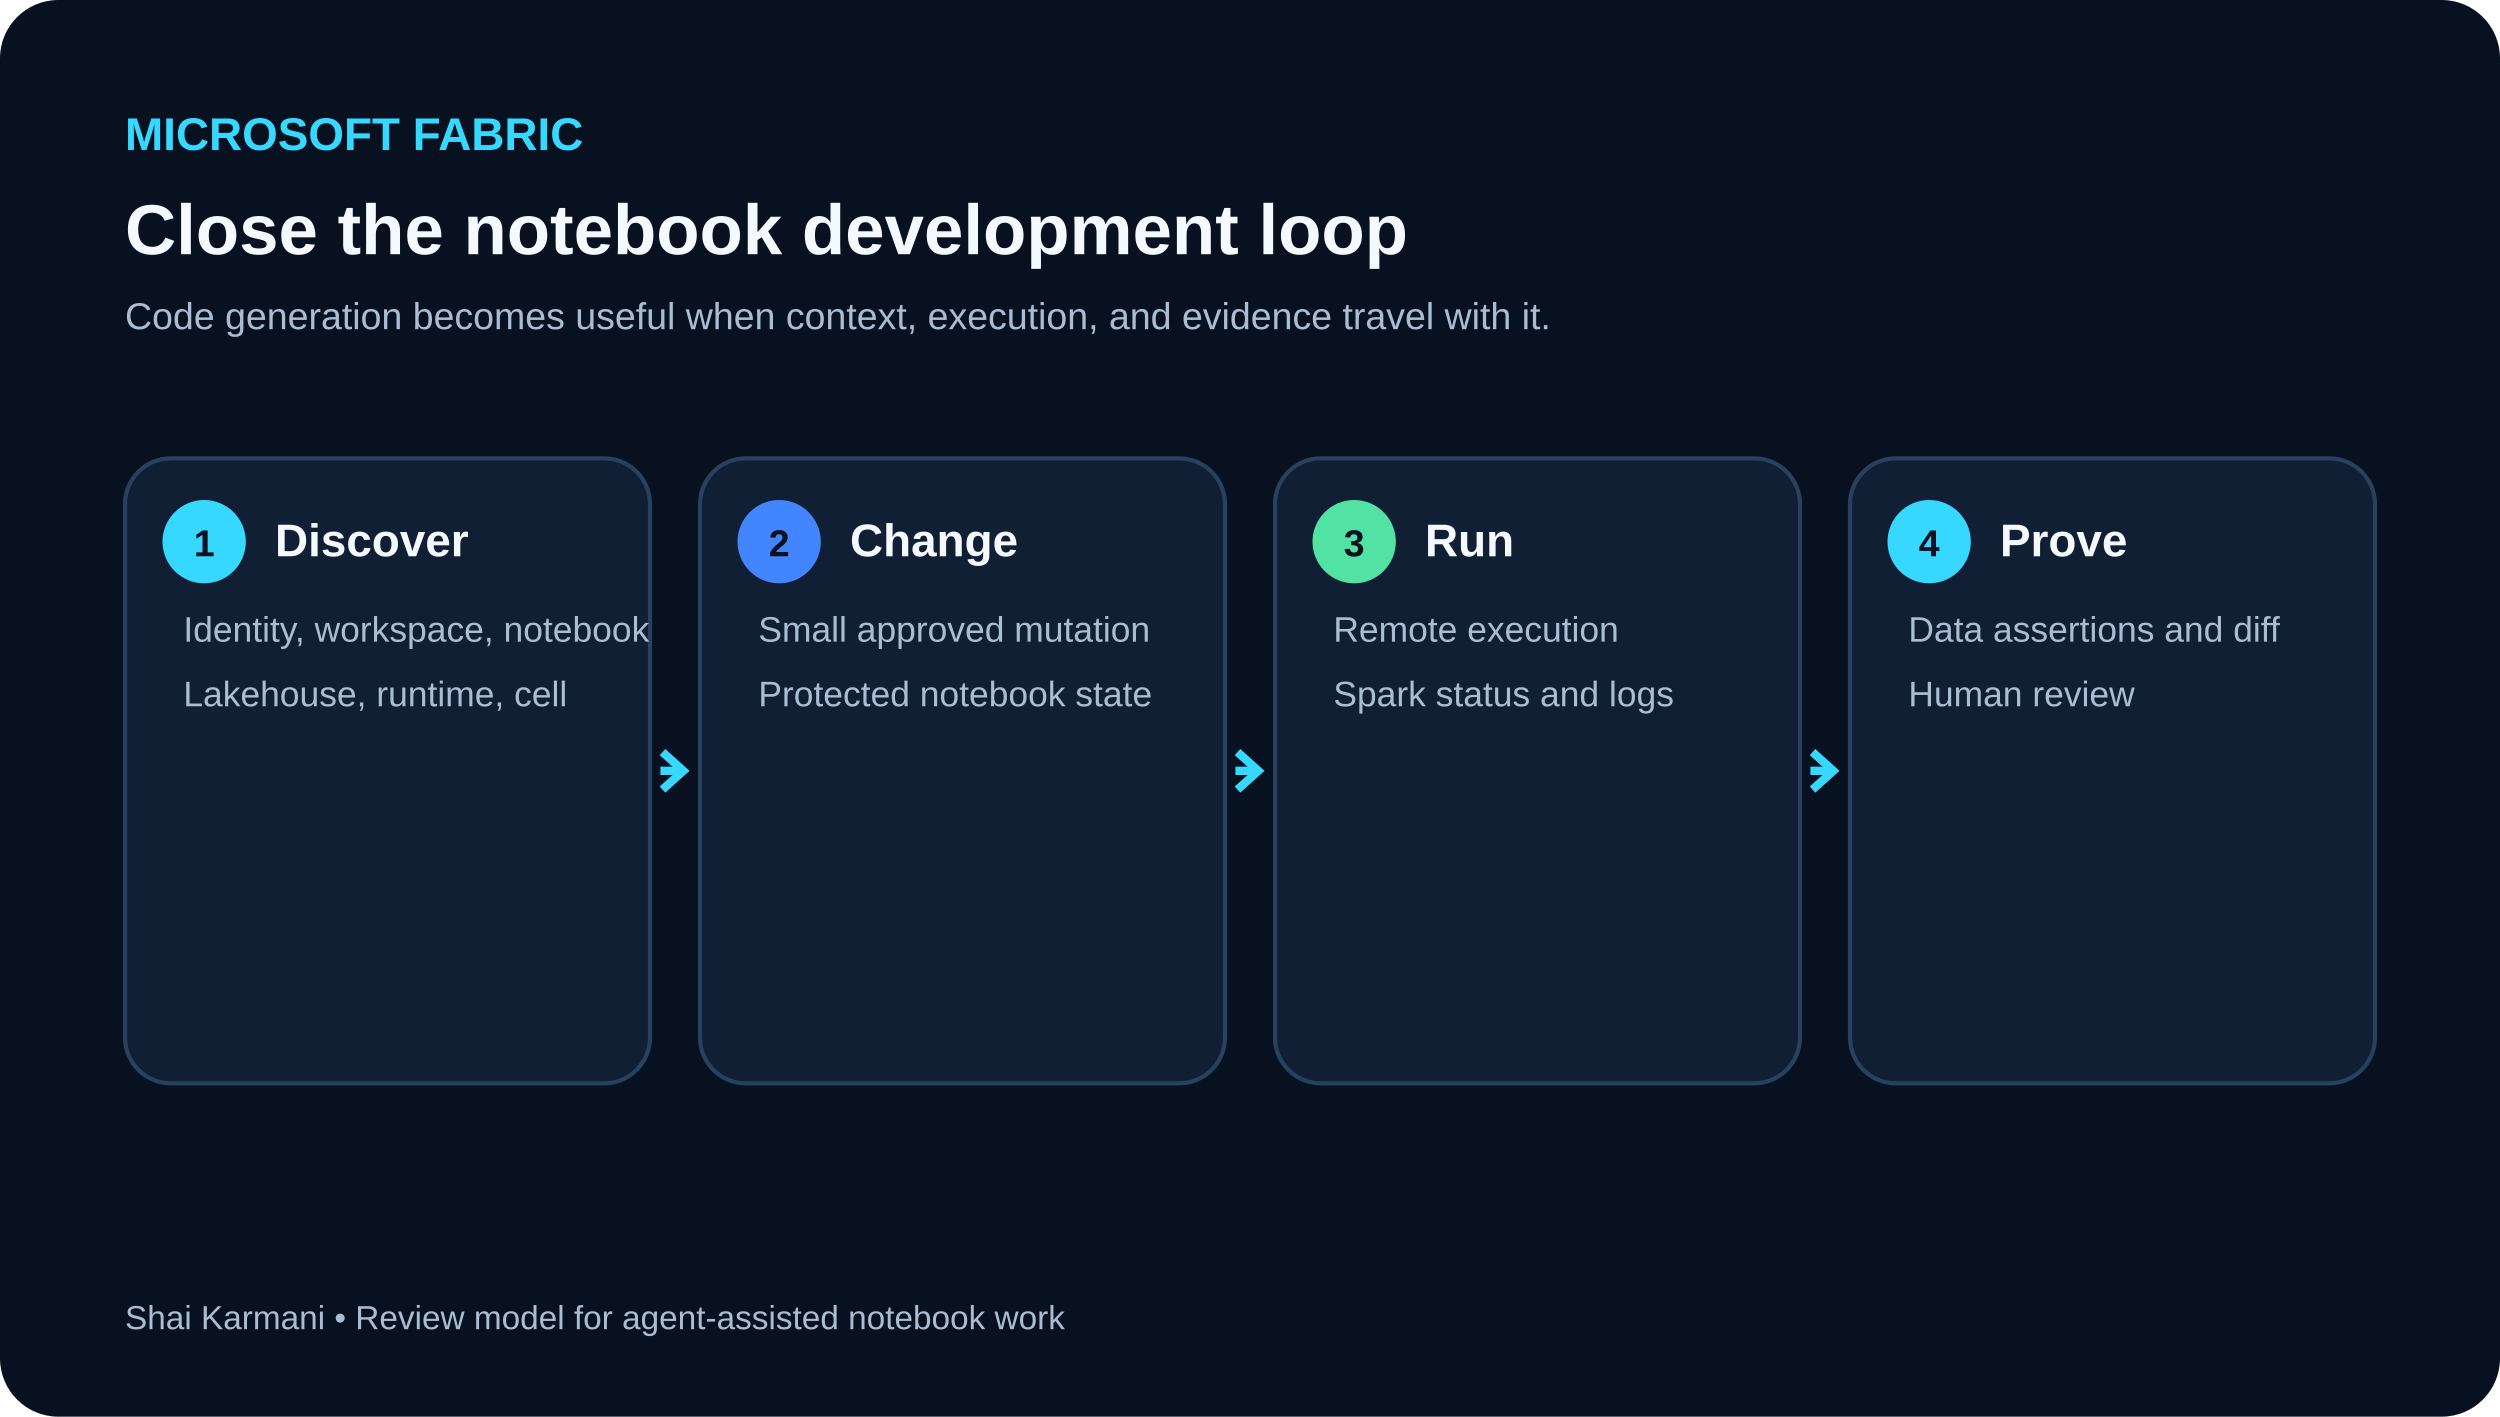
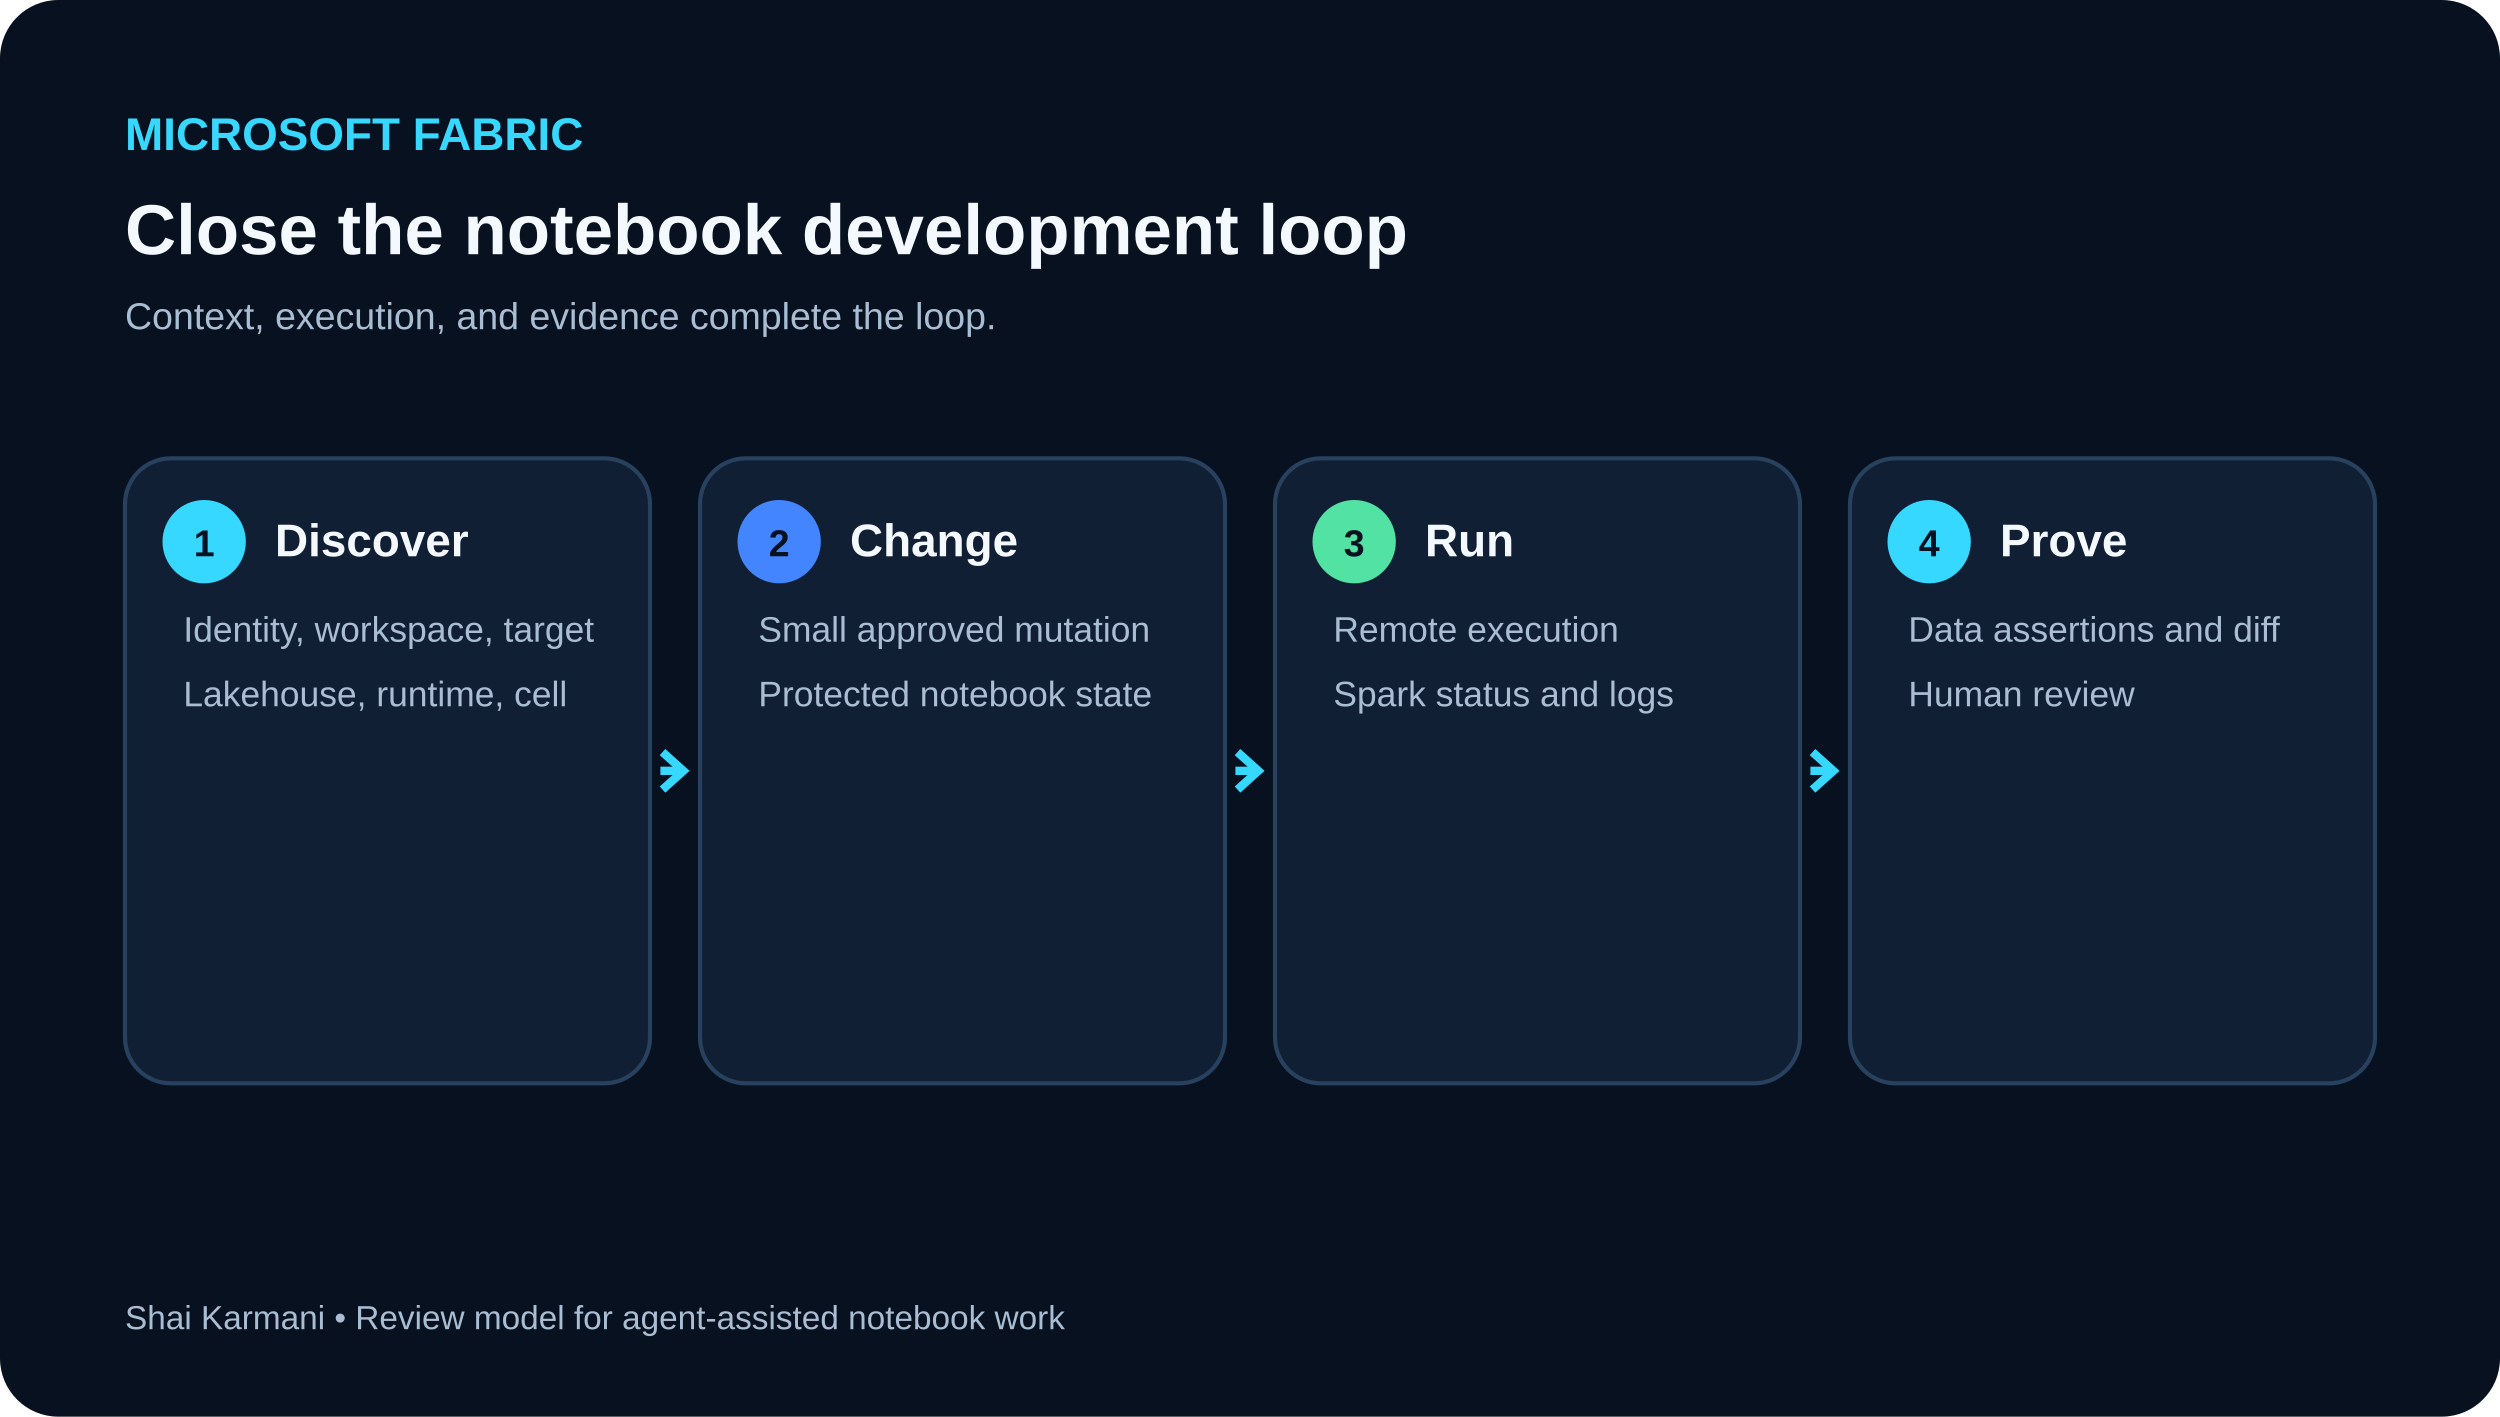
<svg xmlns="http://www.w3.org/2000/svg" width="1200" height="680" viewBox="0 0 1200 680" role="img" aria-labelledby="t d">
  <rect width="1200" height="680" rx="28" fill="#07111f" />
  <text x="60" y="72" fill="#37d8ff" font-family="Arial,sans-serif" font-size="22" font-weight="700">MICROSOFT FABRIC</text>
  <text x="60" y="122" fill="#f4f8ff" font-family="Arial,sans-serif" font-size="34" font-weight="700">Close the notebook development loop</text>
-   <text x="60" y="158" fill="#a9bdd3" font-family="Arial,sans-serif" font-size="18">Code generation becomes useful when context, execution, and evidence travel with it.</text>
+   <text x="60" y="158" fill="#a9bdd3" font-family="Arial,sans-serif" font-size="18">Context, execution, and evidence complete the loop.</text>
  <rect x="60.0" y="220" width="252.0" height="300" rx="22" fill="#101f33" stroke="#27415e" stroke-width="2" />
  <circle cx="98.0" cy="260" r="20" fill="#37d8ff" />
  <text x="98.0" y="267" text-anchor="middle" fill="#07111f" font-family="Arial" font-size="18" font-weight="700">1</text>
  <text x="132.0" y="267" fill="#f4f8ff" font-family="Arial" font-size="22" font-weight="700">Discover</text>
-   <text x="88.0" y="308" fill="#a9bdd3" font-family="Arial" font-size="17">Identity, workspace, notebook</text>
+   <text x="88.0" y="308" fill="#a9bdd3" font-family="Arial" font-size="17">Identity, workspace, target</text>
  <text x="88.0" y="339" fill="#a9bdd3" font-family="Arial" font-size="17">Lakehouse, runtime, cell</text>
  <path d="M 317.0 370 L 328.0 370" stroke="#37d8ff" stroke-width="4" />
  <path d="M 318.0 361 L 328.0 370 L 318.0 379" fill="none" stroke="#37d8ff" stroke-width="4" />
  <rect x="336.0" y="220" width="252.0" height="300" rx="22" fill="#101f33" stroke="#27415e" stroke-width="2" />
  <circle cx="374.0" cy="260" r="20" fill="#4385ff" />
  <text x="374.0" y="267" text-anchor="middle" fill="#07111f" font-family="Arial" font-size="18" font-weight="700">2</text>
  <text x="408.0" y="267" fill="#f4f8ff" font-family="Arial" font-size="22" font-weight="700">Change</text>
  <text x="364.0" y="308" fill="#a9bdd3" font-family="Arial" font-size="17">Small approved mutation</text>
  <text x="364.0" y="339" fill="#a9bdd3" font-family="Arial" font-size="17">Protected notebook state</text>
  <path d="M 593.0 370 L 604.0 370" stroke="#37d8ff" stroke-width="4" />
  <path d="M 594.0 361 L 604.0 370 L 594.0 379" fill="none" stroke="#37d8ff" stroke-width="4" />
  <rect x="612.0" y="220" width="252.0" height="300" rx="22" fill="#101f33" stroke="#27415e" stroke-width="2" />
  <circle cx="650.0" cy="260" r="20" fill="#52e3a4" />
  <text x="650.0" y="267" text-anchor="middle" fill="#07111f" font-family="Arial" font-size="18" font-weight="700">3</text>
  <text x="684.0" y="267" fill="#f4f8ff" font-family="Arial" font-size="22" font-weight="700">Run</text>
  <text x="640.0" y="308" fill="#a9bdd3" font-family="Arial" font-size="17">Remote execution</text>
  <text x="640.0" y="339" fill="#a9bdd3" font-family="Arial" font-size="17">Spark status and logs</text>
  <path d="M 869.0 370 L 880.0 370" stroke="#37d8ff" stroke-width="4" />
  <path d="M 870.0 361 L 880.0 370 L 870.0 379" fill="none" stroke="#37d8ff" stroke-width="4" />
  <rect x="888.0" y="220" width="252.0" height="300" rx="22" fill="#101f33" stroke="#27415e" stroke-width="2" />
  <circle cx="926.0" cy="260" r="20" fill="#37d8ff" />
  <text x="926.0" y="267" text-anchor="middle" fill="#07111f" font-family="Arial" font-size="18" font-weight="700">4</text>
  <text x="960.0" y="267" fill="#f4f8ff" font-family="Arial" font-size="22" font-weight="700">Prove</text>
  <text x="916.0" y="308" fill="#a9bdd3" font-family="Arial" font-size="17">Data assertions and diff</text>
  <text x="916.0" y="339" fill="#a9bdd3" font-family="Arial" font-size="17">Human review</text>
  <text x="60" y="638" fill="#a9bdd3" font-family="Arial" font-size="16">Shai Karmani • Review model for agent-assisted notebook work</text>
</svg>
